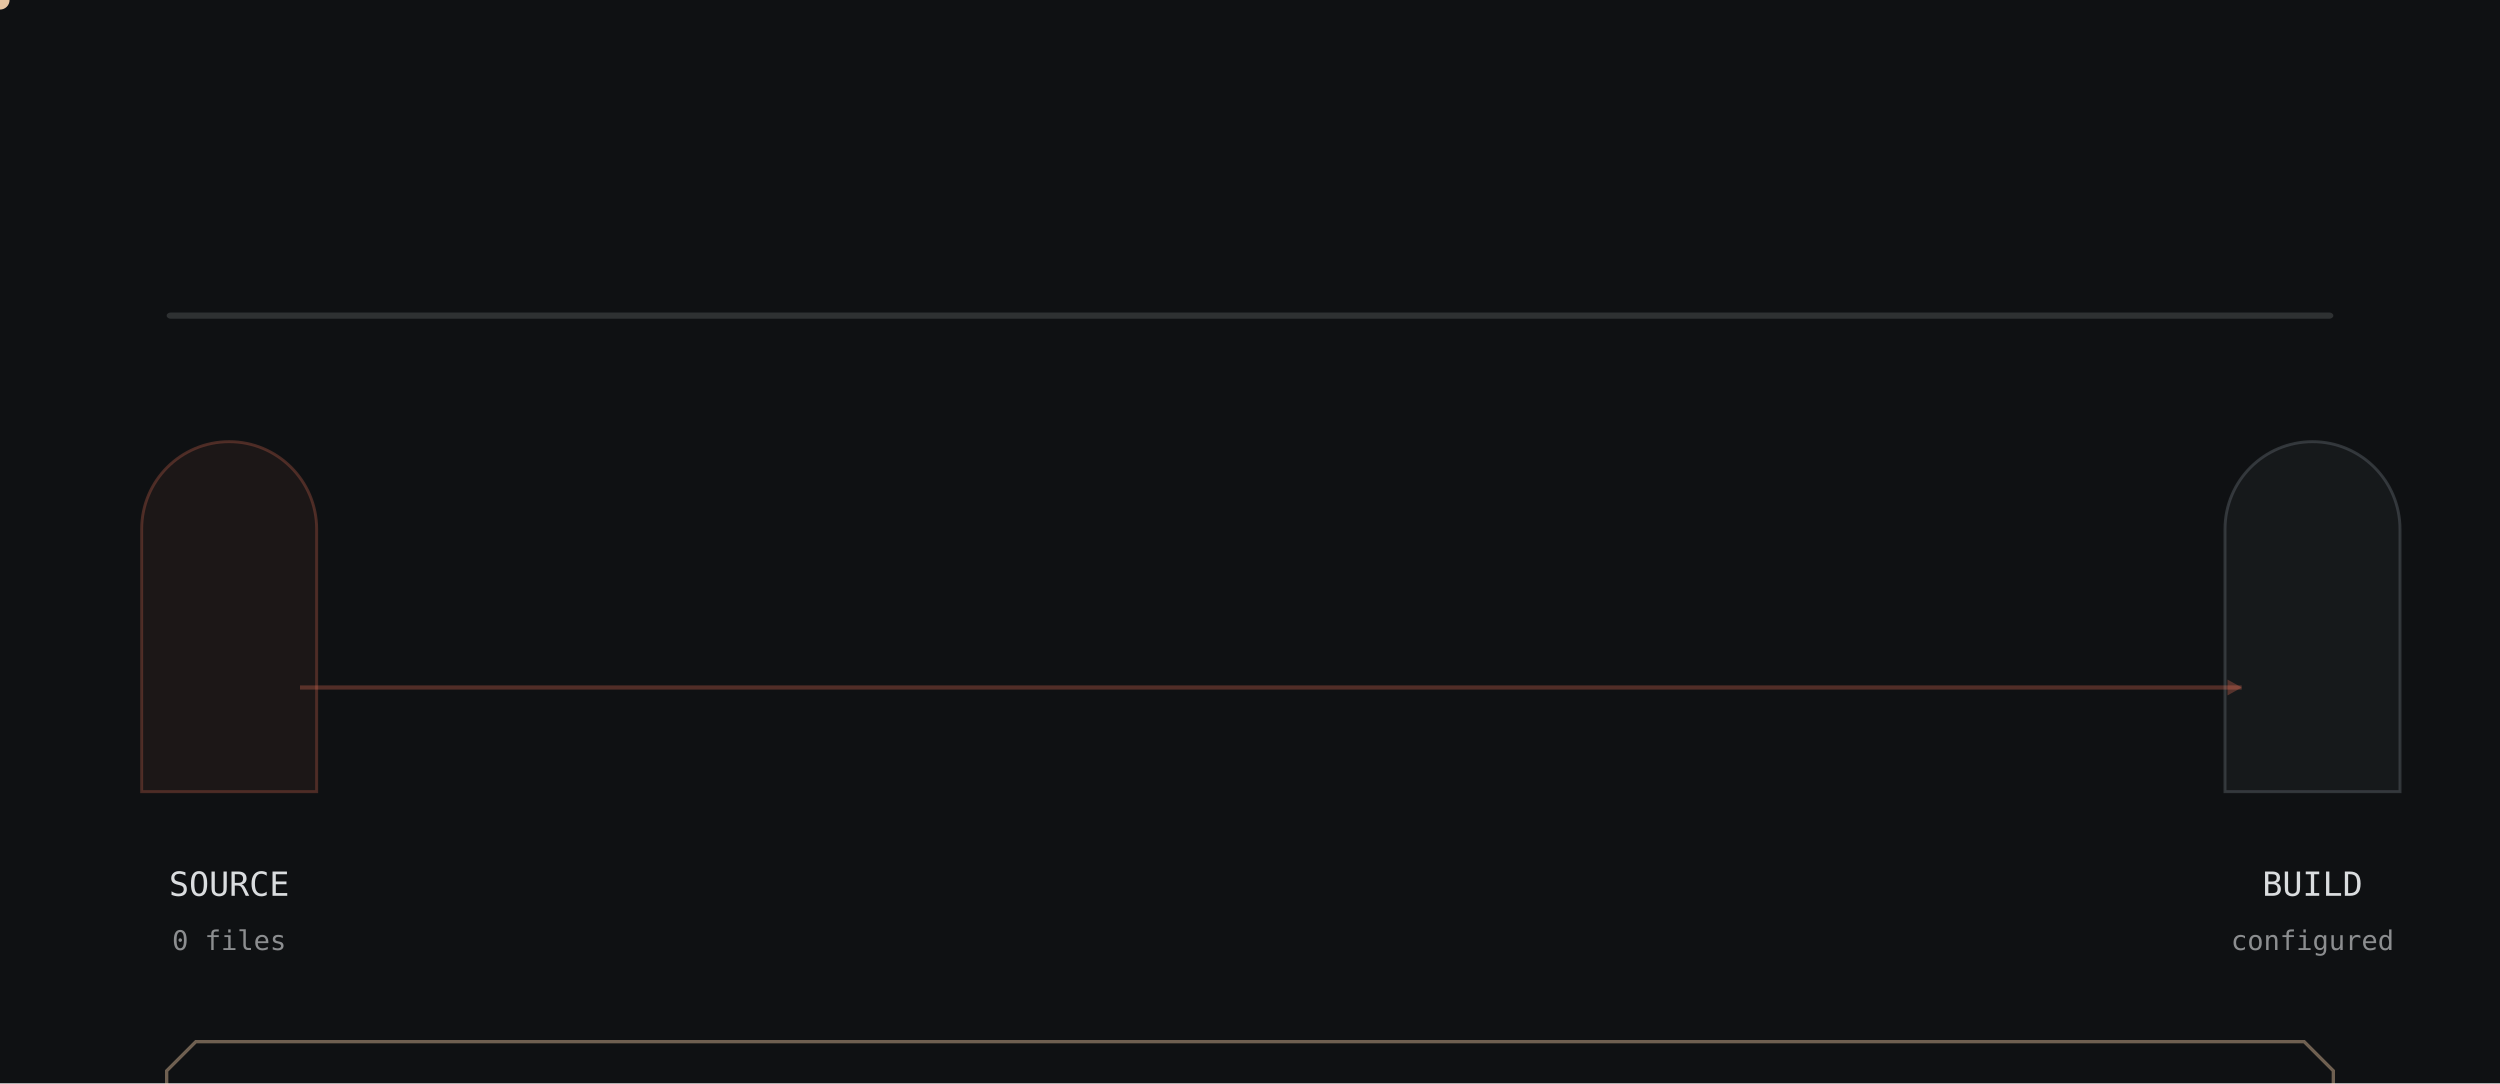
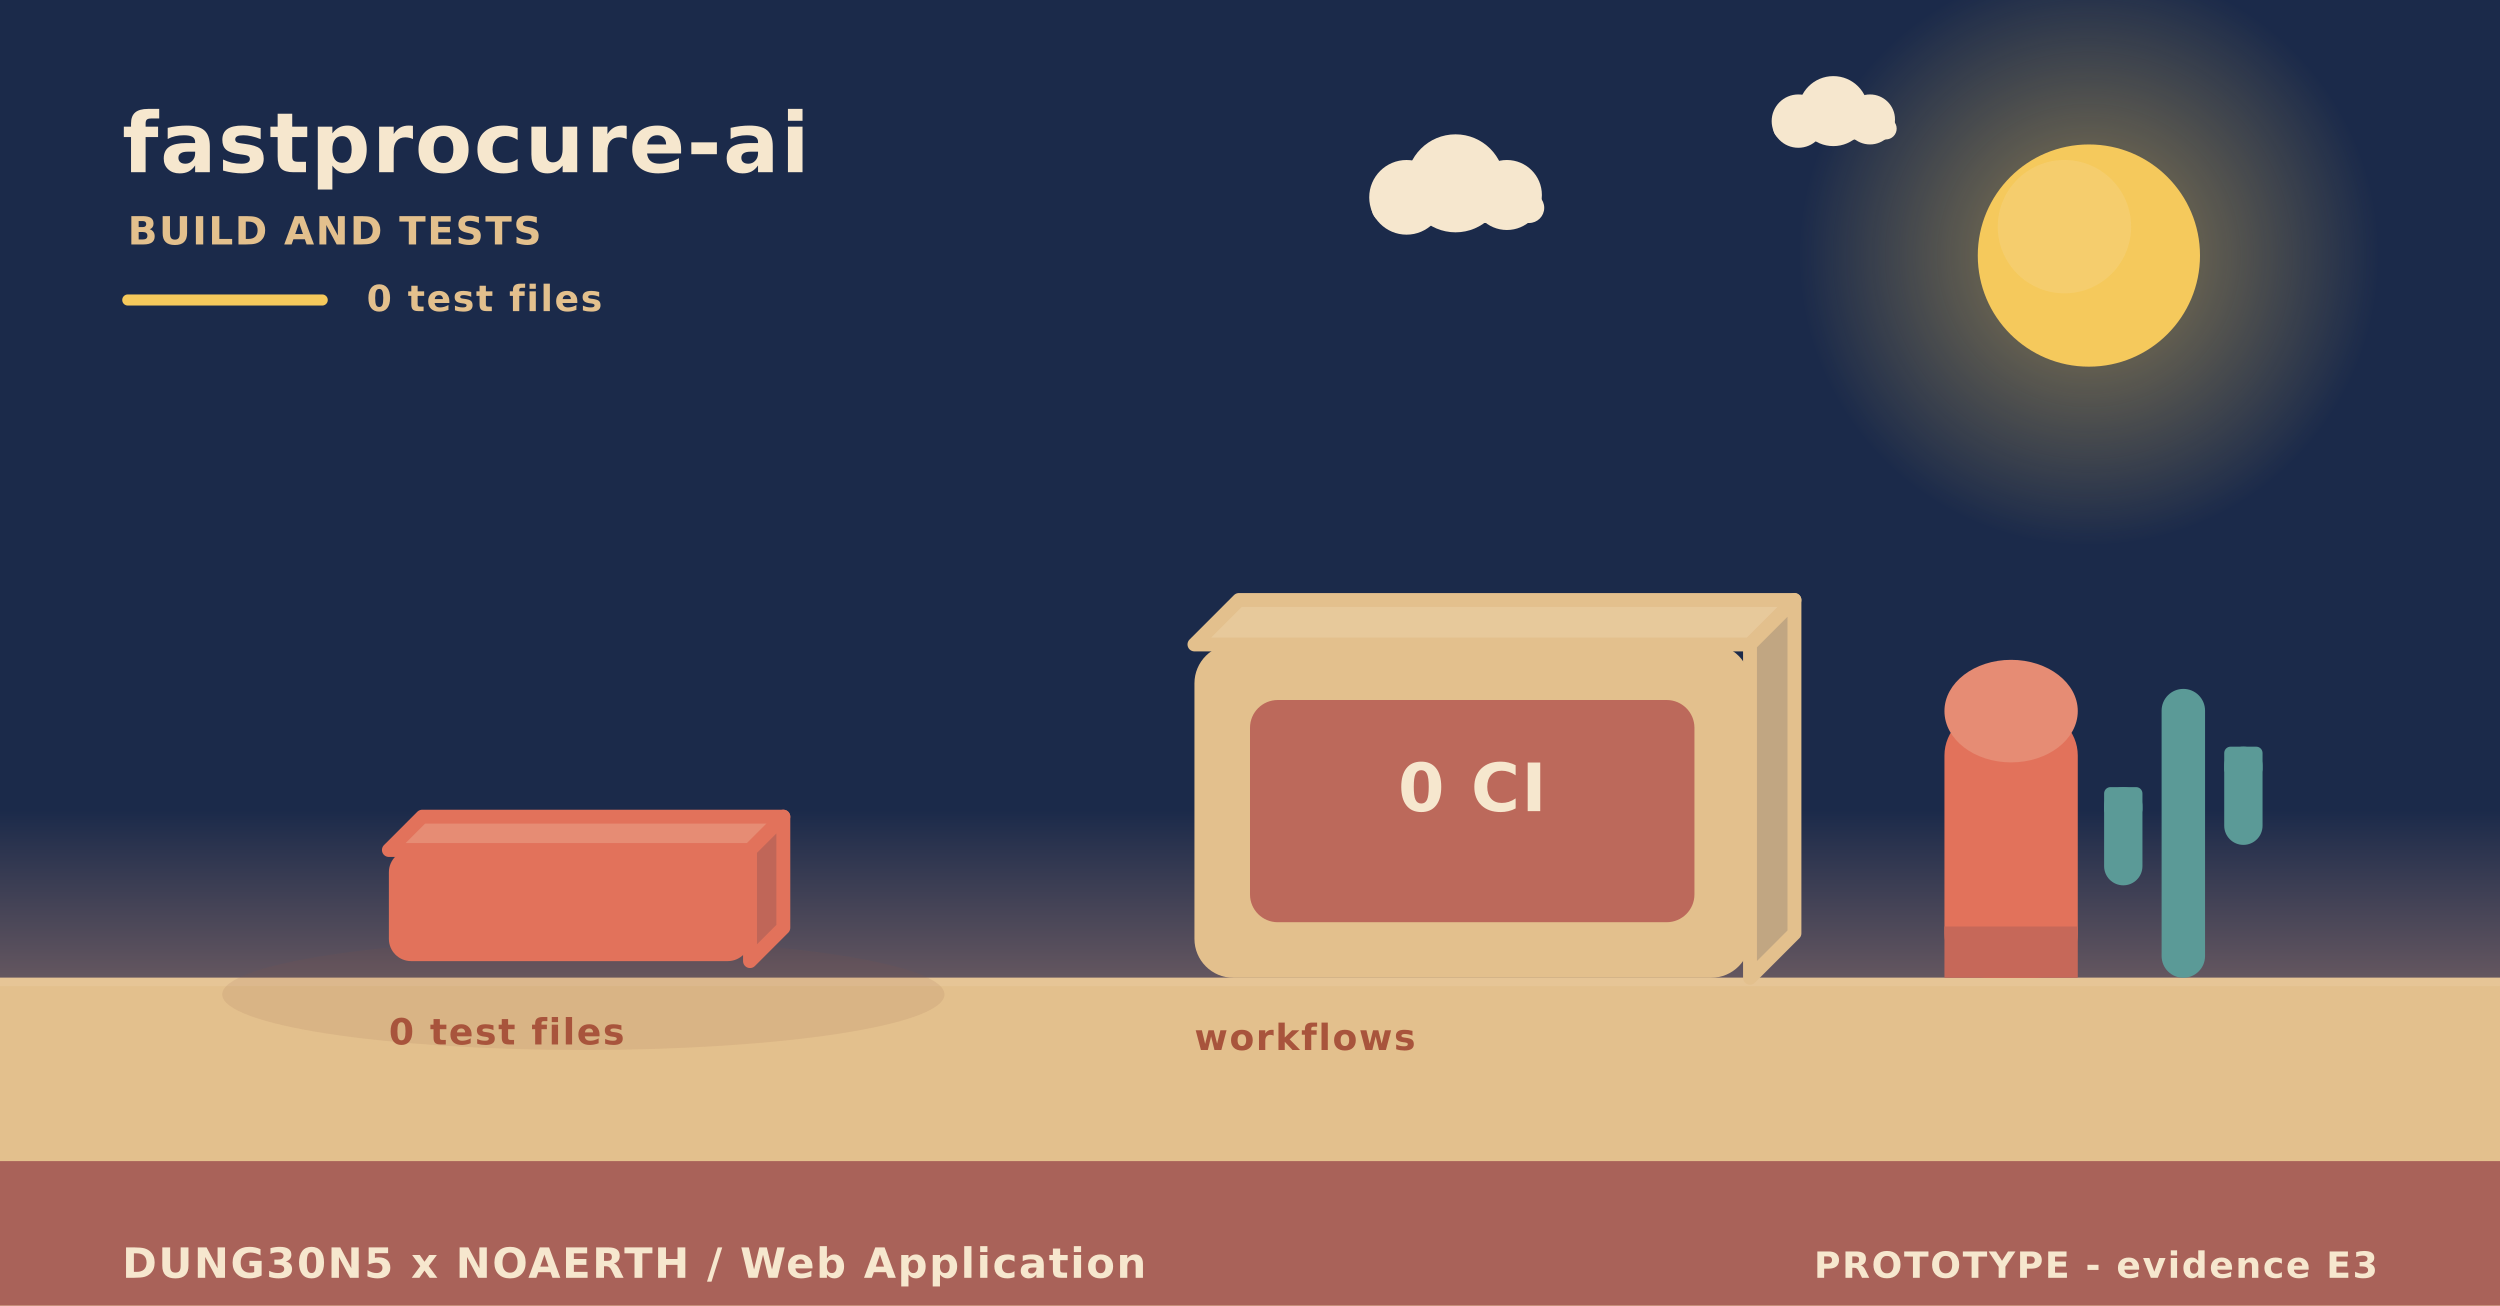
- <svg xmlns="http://www.w3.org/2000/svg" viewBox="0 0 1200 520" width="1200" height="520" role="img" aria-label="fastprocure-ai build evidence">
-   <rect width="1200" height="520" fill="#0f1113" />
-   <defs>
-     <linearGradient id="gb" x1="0" y1="0" x2="1" y2="1">
-       <stop offset="0%" stop-color="#ff7a5c" />
-       <stop offset="100%" stop-color="#9aa5b1" />
-     </linearGradient>
-   </defs>
-   <rect x="80.00" y="150.00" width="1040.00" height="3.00" rx="2.00" fill="rgba(241,243,245,0.140)" opacity="1.00" />
-   <path d="M68.00,380.00 L68.00,254.00 A42.00,42.00 0 0 1 152.00,254.00 L152.00,380.00 Z" fill="rgba(255,122,92,0.100)" opacity="0.55" stroke="rgba(255,122,92,0.450)" stroke-width="1.4" />
-   <polygon points="-192.26,189.00 -136.83,221.00 -136.83,157.00 -192.26,125.00" fill="#947d67" opacity="0.95" />
-   <polygon points="-247.68,221.00 -192.26,253.00 -192.26,189.00 -247.68,157.00" fill="#78818a" opacity="0.95" />
-   <polygon points="-192.26,125.00 -136.83,157.00 -192.26,189.00 -247.68,157.00" fill="#ff7a5c" opacity="0.95" />
-   <text x="110" y="430" font-family="ui-monospace,Menlo,monospace" font-size="16" fill="rgba(241,243,245,0.900)" text-anchor="middle">SOURCE</text>
-   <text x="110" y="456" font-family="ui-monospace,Menlo,monospace" font-size="13" fill="rgba(241,243,245,0.550)" text-anchor="middle">0 files</text>
-   <path d="M1068.00,380.00 L1068.00,254.00 A42.00,42.00 0 0 1 1152.00,254.00 L1152.00,380.00 Z" fill="rgba(154,165,177,0.100)" opacity="0.55" stroke="rgba(154,165,177,0.450)" stroke-width="1.4" />
-   <polygon points="673.77,689.00 729.19,721.00 729.19,657.00 673.77,625.00" fill="#947d67" opacity="0.95" />
-   <polygon points="618.34,721.00 673.77,753.00 673.77,689.00 618.34,657.00" fill="#78818a" opacity="0.95" />
-   <polygon points="673.77,625.00 729.19,657.00 673.77,689.00 618.34,657.00" fill="#9aa5b1" opacity="0.95" />
-   <text x="1110" y="430" font-family="ui-monospace,Menlo,monospace" font-size="16" fill="rgba(241,243,245,0.900)" text-anchor="middle">BUILD</text>
-   <text x="1110" y="456" font-family="ui-monospace,Menlo,monospace" font-size="13" fill="rgba(241,243,245,0.550)" text-anchor="middle">configured</text>
-   <line x1="144.00" y1="330.00" x2="1076.00" y2="330.00" stroke="rgba(255,122,92,0.500)" stroke-width="2.00" opacity="0.55" />
-   <polygon points="1076.00,330.00 1069.20,326.20 1069.20,333.80" fill="rgba(255,122,92,0.500)" opacity="0.55" />
-   <g opacity="0.9">
-     <circle cx="0.00" cy="0.00" r="4.60" fill="#ffd8b1" opacity="1.00" />
-     <animateTransform attributeName="transform" type="translate" values="144.00,330.00 1076.00,330.00" dur="4.033s" begin="0.0s" repeatCount="indefinite" />
-     <animateTransform attributeName="transform" type="translate" values="1076.00,330.00 144.00,330.00" dur="4.033s" begin="2.017s" repeatCount="indefinite" />
+ <svg xmlns="http://www.w3.org/2000/svg" width="900" height="470" viewBox="0 0 900 470" role="img" aria-label="fastprocure-ai - how it is verified">
+   <linearGradient id="skyb" x1="0" y1="0" x2="0" y2="1">
+     <stop offset="0" stop-color="#1b2a4a" />
+     <stop offset="0.62" stop-color="#1b2a4a" />
+     <stop offset="1" stop-color="#f3ad8a" />
+   </linearGradient>
+   <rect width="900" height="470" fill="url(#skyb)" />
+   <radialGradient id="sunb">
+     <stop offset="0.35" stop-color="#f5c95c" stop-opacity="0.34" />
+     <stop offset="1" stop-color="#f5c95c" stop-opacity="0" />
+   </radialGradient>
+   <circle cx="752" cy="92" r="104" fill="url(#sunb)" />
+   <circle cx="752" cy="92" r="40" fill="#f5c95c" />
+   <circle cx="743.2" cy="81.6" r="24" fill="#f5d27e" opacity="0.5" />
+   <g>
+     <circle cx="524" cy="66" r="17.64" fill="#f6e7ce" />
+     <circle cx="506.36" cy="71.04" r="13.44" fill="#f6e7ce" />
+     <circle cx="542.48" cy="70.2" r="12.6" fill="#f6e7ce" />
+     <rect x="493.76" y="69.36" width="62.16" height="10.92" rx="5.46" fill="#f6e7ce" />
+     <animateTransform attributeName="transform" type="translate" values="0 0;24 0;0 0" dur="36s" begin="0s" repeatCount="indefinite" />
  </g>
-   <path d="M94.00,500.00 H1106.00 L1120.00,514.00 V546.00 L1106.00,560.00 H94.00 L80.00,546.00 V514.00 Z" fill="none" stroke="rgba(255,216,177,0.500)" stroke-width="1.60" opacity="0.80" />
-   <text x="600" y="536" font-family="ui-monospace,Menlo,monospace" font-size="16" fill="rgba(255,216,177,0.950)" text-anchor="middle">no test suite present in this repository — shown as measured, not implied</text>
+   <g>
+     <circle cx="660" cy="40" r="12.6" fill="#f6e7ce" />
+     <circle cx="647.4" cy="43.6" r="9.6" fill="#f6e7ce" />
+     <circle cx="673.2" cy="43" r="9" fill="#f6e7ce" />
+     <rect x="638.4" y="42.4" width="44.4" height="7.8" rx="3.9" fill="#f6e7ce" />
+     <animateTransform attributeName="transform" type="translate" values="0 0;-18 0;0 0" dur="46s" begin="3s" repeatCount="indefinite" />
+   </g>
+   <rect x="0" y="352" width="900" height="118" fill="#e3c08d" />
+   <rect x="0" y="352" width="900" height="3" fill="#e6c596" />
+   <text x="44" y="62" font-family="Verdana,DejaVu Sans,sans-serif" font-size="30" font-weight="700" letter-spacing="0.6" fill="#f6e7ce" text-anchor="start">fastprocure-ai</text>
+   <text x="46" y="88" font-family="Verdana,DejaVu Sans,sans-serif" font-size="14" font-weight="700" letter-spacing="0.6" fill="#e3c08d" text-anchor="start">BUILD AND TESTS</text>
+   <rect x="44" y="106" width="74" height="4" rx="2" fill="#f5c95c" />
+   <text x="132" y="112" font-family="Verdana,DejaVu Sans,sans-serif" font-size="13" font-weight="700" letter-spacing="0.6" fill="#e3c08d" text-anchor="start">0 test files</text>
+   <ellipse cx="210" cy="358" rx="130" ry="20" fill="rgba(138,90,68,0.11)" />
+   <g>
+     <path d="M140,306 L270,306 L282,294 L152,294 Z" fill="#e68c74" stroke="#e2725b" stroke-width="5" stroke-linejoin="round" />
+     <path d="M270,306 L282,294 L282,334 L270,346 Z" fill="#c06658" stroke="#e2725b" stroke-width="5" stroke-linejoin="round" />
+     <rect x="140" y="306" width="130" height="40" rx="8" fill="#e2725b" />
+     <animateTransform attributeName="transform" type="translate" values="0 10;0 0" dur="0.8s" begin="0.5s" fill="freeze" />
+   </g>
+   <text x="140" y="376" font-family="Verdana,DejaVu Sans,sans-serif" font-size="13" font-weight="700" letter-spacing="0.6" fill="#a8543c" text-anchor="start">0 test files</text>
+   <path d="M430,232 L630,232 L646,216 L446,216 Z" fill="#e7c99b" stroke="#e3c08d" stroke-width="5" stroke-linejoin="round" />
+   <path d="M630,232 L646,216 L646,336 L630,352 Z" fill="#c1a682" stroke="#e3c08d" stroke-width="5" stroke-linejoin="round" />
+   <rect x="430" y="232" width="200" height="120" rx="14" fill="#e3c08d" />
+   <rect x="450" y="252" width="160" height="80" rx="10" fill="#ba6458" opacity="0.94" />
+   <text x="530" y="292" font-family="Verdana,DejaVu Sans,sans-serif" font-size="24" font-weight="700" letter-spacing="0.6" fill="#f6e7ce" text-anchor="middle">0 CI</text>
+   <text x="430" y="378" font-family="Verdana,DejaVu Sans,sans-serif" font-size="13" font-weight="700" letter-spacing="0.6" fill="#a8543c" text-anchor="start">workflows</text>
+   <rect x="700" y="256" width="48" height="96" rx="16" fill="#e2725b" />
+   <ellipse cx="724" cy="256" rx="24" ry="18.46" fill="#e68c74" />
+   <rect x="700" y="333.54" width="48" height="18.46" fill="#c66859" />
+   <rect x="778.18" y="248" width="15.64" height="104" rx="7.82" fill="#5b9a97" />
+   <rect x="757.48" y="283.36" width="13.8" height="35.36" rx="6.9" fill="#5b9a97" />
+   <rect x="757.48" y="283.36" width="13.8" height="10.4" rx="2.3" fill="#5b9a97" />
+   <rect x="800.72" y="268.8" width="13.8" height="35.36" rx="6.9" fill="#5b9a97" />
+   <rect x="800.72" y="268.8" width="13.8" height="10.4" rx="2.3" fill="#5b9a97" />
+   <rect x="0" y="418" width="900" height="52" rx="0" fill="#a65c56" opacity="0.94" />
+   <text x="44" y="460" font-family="Verdana,DejaVu Sans,sans-serif" font-size="15" font-weight="700" letter-spacing="0.6" fill="#f6e7ce" text-anchor="start">DUNG30N5 x NOAERTH  /  Web Application</text>
+   <text x="856" y="460" font-family="Verdana,DejaVu Sans,sans-serif" font-size="13" font-weight="700" letter-spacing="0.6" fill="#f6e7ce" text-anchor="end">PROTOTYPE  -  evidence E3</text>
</svg>
